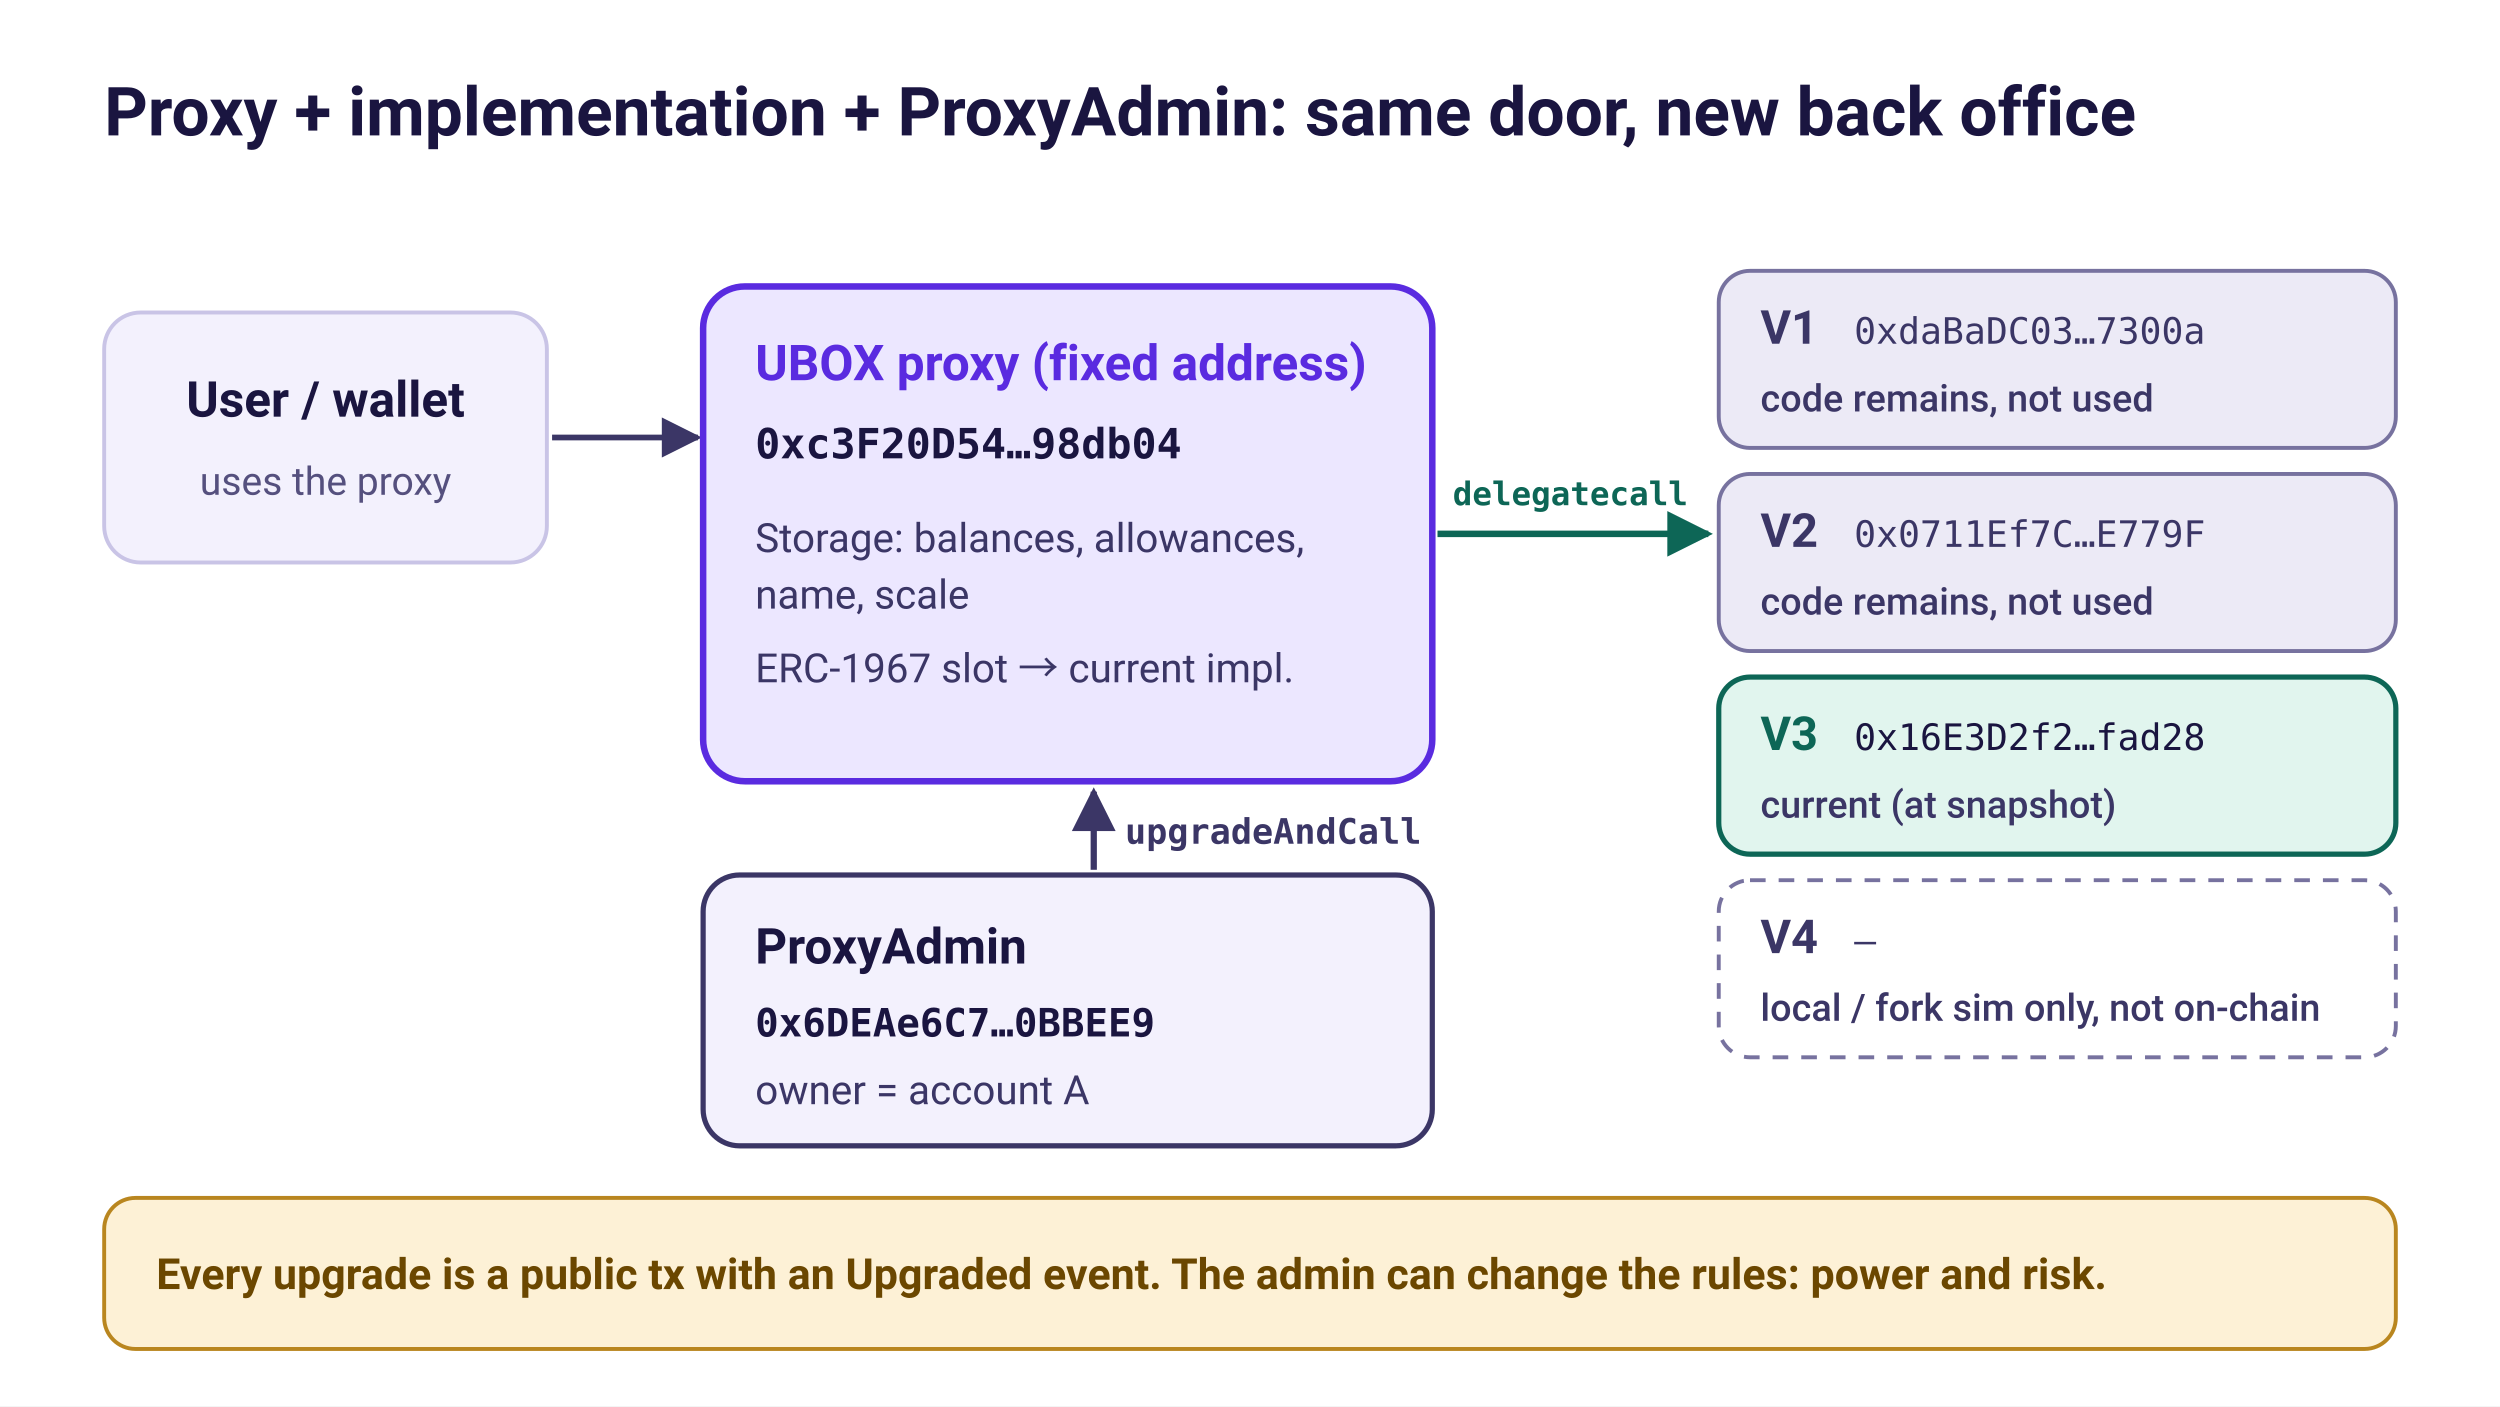
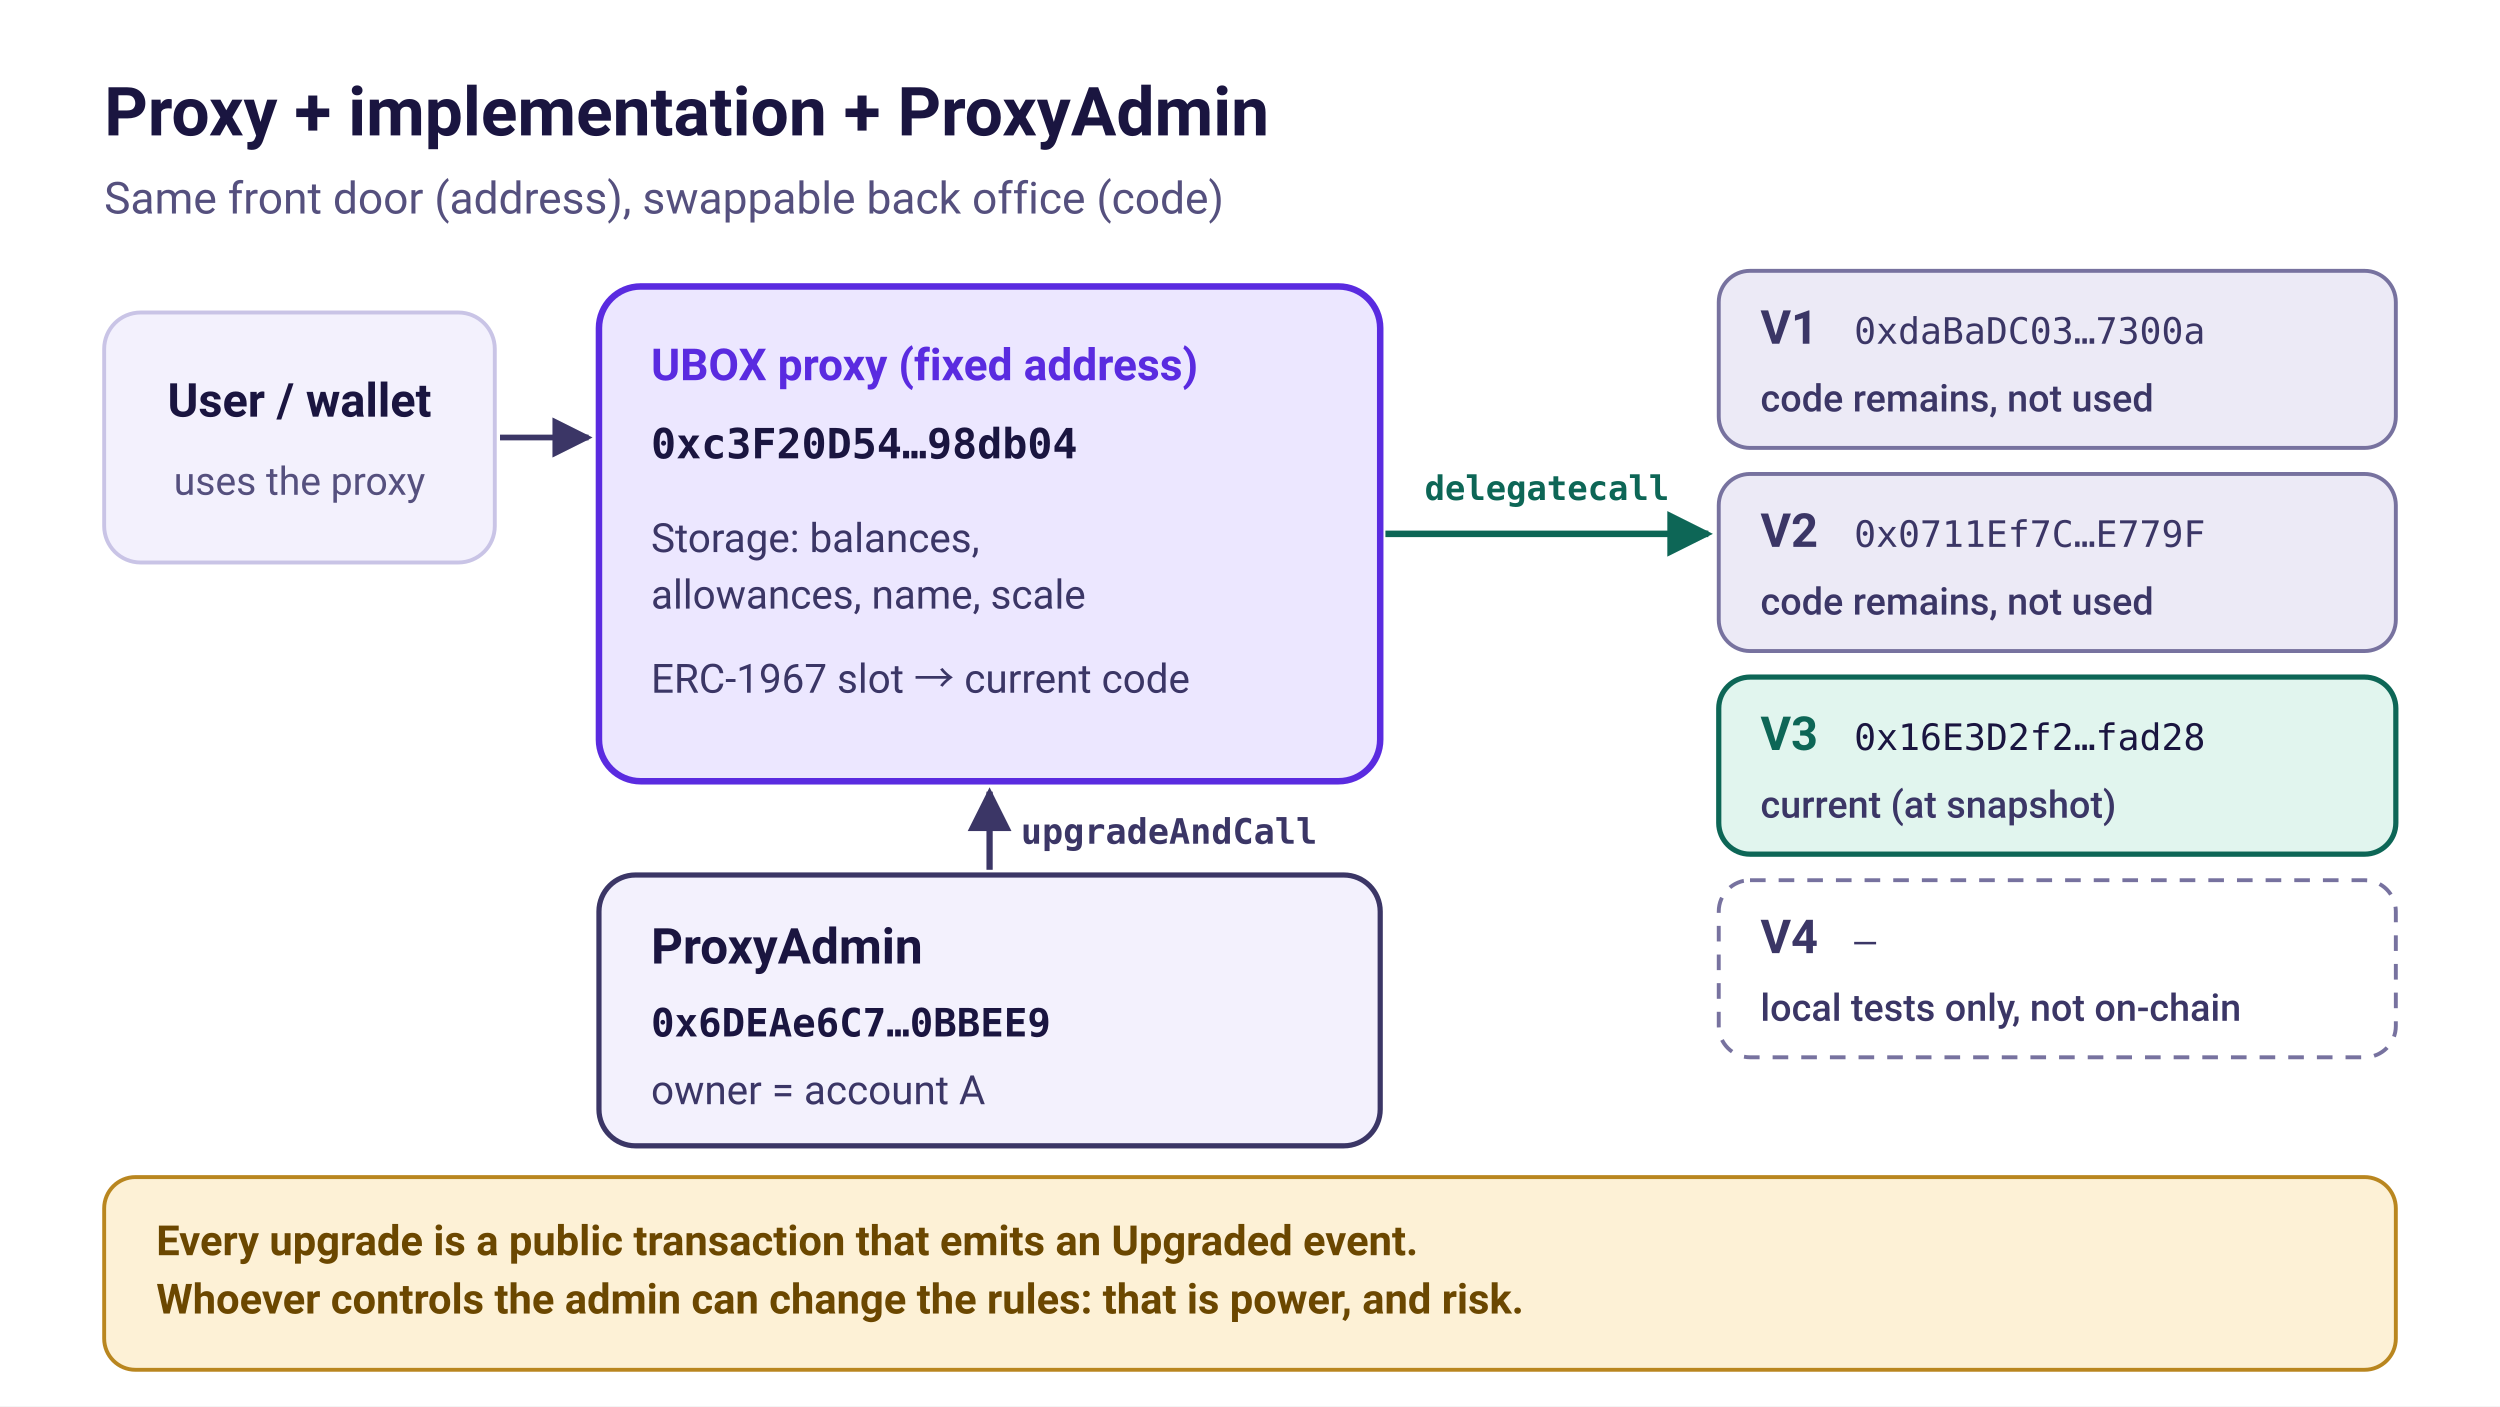
<svg xmlns="http://www.w3.org/2000/svg" viewBox="0 0 960 540" width="960" height="540" role="img" aria-labelledby="t d" lang="en">
  <defs>
    <marker id="a-ink" viewBox="0 0 10 10" refX="9" refY="5" markerWidth="7" markerHeight="7" orient="auto-start-reverse">
      <path d="M0 0L10 5L0 10z" fill="#3b3666" />
    </marker>
    <marker id="a-brand" viewBox="0 0 10 10" refX="9" refY="5" markerWidth="7" markerHeight="7" orient="auto-start-reverse">
      <path d="M0 0L10 5L0 10z" fill="#5a2be0" />
    </marker>
    <marker id="a-teal" viewBox="0 0 10 10" refX="9" refY="5" markerWidth="7" markerHeight="7" orient="auto-start-reverse">
      <path d="M0 0L10 5L0 10z" fill="#0d6656" />
    </marker>
    <marker id="a-grey" viewBox="0 0 10 10" refX="9" refY="5" markerWidth="7" markerHeight="7" orient="auto-start-reverse">
      <path d="M0 0L10 5L0 10z" fill="#77729f" />
    </marker>
  </defs>
  <rect width="960" height="540" fill="#ffffff" />
-   <text x="40" y="52" font-family="system-ui, -apple-system, 'Segoe UI', Roboto, 'PingFang SC', 'Hiragino Sans GB', 'Noto Sans CJK SC', 'Noto Sans SC', 'Microsoft YaHei', Arial, sans-serif" font-size="26" font-weight="700" fill="#1a1540" text-anchor="start">Proxy + implementation + ProxyAdmin: same door, new back office</text>
-   <rect x="40" y="120" width="170" height="96" rx="14" fill="#f3f1fd" stroke="#c9c4e6" stroke-width="1.5" />
-   <text x="125" y="160" font-family="system-ui, -apple-system, 'Segoe UI', Roboto, 'PingFang SC', 'Hiragino Sans GB', 'Noto Sans CJK SC', 'Noto Sans SC', 'Microsoft YaHei', Arial, sans-serif" font-size="19" font-weight="700" fill="#1a1540" text-anchor="middle">User / wallet</text>
-   <text x="125" y="190" font-family="system-ui, -apple-system, 'Segoe UI', Roboto, 'PingFang SC', 'Hiragino Sans GB', 'Noto Sans CJK SC', 'Noto Sans SC', 'Microsoft YaHei', Arial, sans-serif" font-size="15" font-weight="400" fill="#55507e" text-anchor="middle">uses the proxy</text>
-   <line x1="212" y1="168" x2="268" y2="168" stroke="#3b3666" stroke-width="2.2" marker-end="url(#a-ink)" />
-   <rect x="270" y="110" width="280" height="190" rx="16" fill="#ece7ff" stroke="#5a2be0" stroke-width="2.5" />
-   <text x="290" y="146" font-family="system-ui, -apple-system, 'Segoe UI', Roboto, 'PingFang SC', 'Hiragino Sans GB', 'Noto Sans CJK SC', 'Noto Sans SC', 'Microsoft YaHei', Arial, sans-serif" font-size="19" font-weight="700" fill="#5a2be0" text-anchor="start">UBOX proxy (fixed address)</text>
-   <text x="290" y="176" font-family="ui-monospace, 'SFMono-Regular', Menlo, Consolas, monospace" font-size="16" font-weight="600" fill="#1a1540" text-anchor="start">0xc3F20D54…98db04</text>
-   <text x="290" y="212.0" font-family="system-ui, -apple-system, 'Segoe UI', Roboto, 'PingFang SC', 'Hiragino Sans GB', 'Noto Sans CJK SC', 'Noto Sans SC', 'Microsoft YaHei', Arial, sans-serif" font-size="15.5" font-weight="400" fill="#3b3666" text-anchor="start">Storage: balances, allowances,</text>
-   <text x="290" y="233.7" font-family="system-ui, -apple-system, 'Segoe UI', Roboto, 'PingFang SC', 'Hiragino Sans GB', 'Noto Sans CJK SC', 'Noto Sans SC', 'Microsoft YaHei', Arial, sans-serif" font-size="15.5" font-weight="400" fill="#3b3666" text-anchor="start">name, scale</text>
-   <text x="290" y="262.0" font-family="system-ui, -apple-system, 'Segoe UI', Roboto, 'PingFang SC', 'Hiragino Sans GB', 'Noto Sans CJK SC', 'Noto Sans SC', 'Microsoft YaHei', Arial, sans-serif" font-size="15.5" font-weight="400" fill="#3b3666" text-anchor="start">ERC-1967 slot → current impl.</text>
-   <line x1="552" y1="205" x2="656" y2="205" stroke="#0d6656" stroke-width="2.5" marker-end="url(#a-teal)" />
-   <text x="603" y="194" font-family="ui-monospace, 'SFMono-Regular', Menlo, Consolas, monospace" font-size="12.5" font-weight="700" fill="#0d6656" text-anchor="middle">delegatecall</text>
+   <text x="40" y="52" font-family="system-ui, -apple-system, 'Segoe UI', Roboto, 'PingFang SC', 'Hiragino Sans GB', 'Noto Sans CJK SC', 'Noto Sans SC', 'Microsoft YaHei', Arial, sans-serif" font-size="26" font-weight="700" fill="#1a1540" text-anchor="start">Proxy + implementation + ProxyAdmin</text>
+   <text x="40" y="82" font-family="system-ui, -apple-system, 'Segoe UI', Roboto, 'PingFang SC', 'Hiragino Sans GB', 'Noto Sans CJK SC', 'Noto Sans SC', 'Microsoft YaHei', Arial, sans-serif" font-size="17" font-weight="400" fill="#55507e" text-anchor="start">Same front door (address), swappable back office (code)</text>
+   <rect x="40" y="120" width="150" height="96" rx="14" fill="#f3f1fd" stroke="#c9c4e6" stroke-width="1.5" />
+   <text x="115" y="160" font-family="system-ui, -apple-system, 'Segoe UI', Roboto, 'PingFang SC', 'Hiragino Sans GB', 'Noto Sans CJK SC', 'Noto Sans SC', 'Microsoft YaHei', Arial, sans-serif" font-size="18" font-weight="700" fill="#1a1540" text-anchor="middle">User / wallet</text>
+   <text x="115" y="190" font-family="system-ui, -apple-system, 'Segoe UI', Roboto, 'PingFang SC', 'Hiragino Sans GB', 'Noto Sans CJK SC', 'Noto Sans SC', 'Microsoft YaHei', Arial, sans-serif" font-size="15" font-weight="400" fill="#55507e" text-anchor="middle">uses the proxy</text>
+   <line x1="192" y1="168" x2="226" y2="168" stroke="#3b3666" stroke-width="2.2" marker-end="url(#a-ink)" />
+   <rect x="230" y="110" width="300" height="190" rx="16" fill="#ece7ff" stroke="#5a2be0" stroke-width="2.5" />
+   <text x="250" y="146" font-family="system-ui, -apple-system, 'Segoe UI', Roboto, 'PingFang SC', 'Hiragino Sans GB', 'Noto Sans CJK SC', 'Noto Sans SC', 'Microsoft YaHei', Arial, sans-serif" font-size="17" font-weight="700" fill="#5a2be0" text-anchor="start">UBOX proxy (fixed address)</text>
+   <text x="250" y="176" font-family="ui-monospace, 'SFMono-Regular', Menlo, Consolas, monospace" font-size="16" font-weight="600" fill="#1a1540" text-anchor="start">0xc3F20D54…98db04</text>
+   <text x="250" y="212.0" font-family="system-ui, -apple-system, 'Segoe UI', Roboto, 'PingFang SC', 'Hiragino Sans GB', 'Noto Sans CJK SC', 'Noto Sans SC', 'Microsoft YaHei', Arial, sans-serif" font-size="15.5" font-weight="400" fill="#3b3666" text-anchor="start">Storage: balances,</text>
+   <text x="250" y="233.7" font-family="system-ui, -apple-system, 'Segoe UI', Roboto, 'PingFang SC', 'Hiragino Sans GB', 'Noto Sans CJK SC', 'Noto Sans SC', 'Microsoft YaHei', Arial, sans-serif" font-size="15.5" font-weight="400" fill="#3b3666" text-anchor="start">allowances, name, scale</text>
+   <text x="250" y="266.0" font-family="system-ui, -apple-system, 'Segoe UI', Roboto, 'PingFang SC', 'Hiragino Sans GB', 'Noto Sans CJK SC', 'Noto Sans SC', 'Microsoft YaHei', Arial, sans-serif" font-size="15.5" font-weight="400" fill="#3b3666" text-anchor="start">ERC-1967 slot → current code</text>
+   <line x1="532" y1="205" x2="656" y2="205" stroke="#0d6656" stroke-width="2.5" marker-end="url(#a-teal)" />
+   <text x="594" y="192" font-family="ui-monospace, 'SFMono-Regular', Menlo, Consolas, monospace" font-size="13" font-weight="700" fill="#0d6656" text-anchor="middle">delegatecall</text>
  <rect x="660" y="104" width="260" height="68" rx="12" fill="#eceaf6" stroke="#77729f" stroke-width="1.5" />
  <text x="676" y="132" font-family="system-ui, -apple-system, 'Segoe UI', Roboto, 'PingFang SC', 'Hiragino Sans GB', 'Noto Sans CJK SC', 'Noto Sans SC', 'Microsoft YaHei', Arial, sans-serif" font-size="18" font-weight="700" fill="#3b3666" text-anchor="start">V1</text>
  <text x="712" y="132" font-family="ui-monospace, 'SFMono-Regular', Menlo, Consolas, monospace" font-size="14" font-weight="500" fill="#3b3666" text-anchor="start">0xdaBaDC03…7300a</text>
  <text x="676" y="158" font-family="system-ui, -apple-system, 'Segoe UI', Roboto, 'PingFang SC', 'Hiragino Sans GB', 'Noto Sans CJK SC', 'Noto Sans SC', 'Microsoft YaHei', Arial, sans-serif" font-size="14.5" font-weight="500" fill="#3b3666" text-anchor="start">code remains, not used</text>
  <rect x="660" y="182" width="260" height="68" rx="12" fill="#eceaf6" stroke="#77729f" stroke-width="1.5" />
  <text x="676" y="210" font-family="system-ui, -apple-system, 'Segoe UI', Roboto, 'PingFang SC', 'Hiragino Sans GB', 'Noto Sans CJK SC', 'Noto Sans SC', 'Microsoft YaHei', Arial, sans-serif" font-size="18" font-weight="700" fill="#3b3666" text-anchor="start">V2</text>
  <text x="712" y="210" font-family="ui-monospace, 'SFMono-Regular', Menlo, Consolas, monospace" font-size="14" font-weight="500" fill="#3b3666" text-anchor="start">0x0711Ef7C…E779F</text>
  <text x="676" y="236" font-family="system-ui, -apple-system, 'Segoe UI', Roboto, 'PingFang SC', 'Hiragino Sans GB', 'Noto Sans CJK SC', 'Noto Sans SC', 'Microsoft YaHei', Arial, sans-serif" font-size="14.5" font-weight="500" fill="#3b3666" text-anchor="start">code remains, not used</text>
  <rect x="660" y="260" width="260" height="68" rx="12" fill="#e1f5ee" stroke="#0d6656" stroke-width="2" />
  <text x="676" y="288" font-family="system-ui, -apple-system, 'Segoe UI', Roboto, 'PingFang SC', 'Hiragino Sans GB', 'Noto Sans CJK SC', 'Noto Sans SC', 'Microsoft YaHei', Arial, sans-serif" font-size="18" font-weight="700" fill="#0d6656" text-anchor="start">V3</text>
  <text x="712" y="288" font-family="ui-monospace, 'SFMono-Regular', Menlo, Consolas, monospace" font-size="14" font-weight="500" fill="#1a1540" text-anchor="start">0x16E3D2f2…fad28</text>
  <text x="676" y="314" font-family="system-ui, -apple-system, 'Segoe UI', Roboto, 'PingFang SC', 'Hiragino Sans GB', 'Noto Sans CJK SC', 'Noto Sans SC', 'Microsoft YaHei', Arial, sans-serif" font-size="14.5" font-weight="500" fill="#3b3666" text-anchor="start">current (at snapshot)</text>
  <rect x="660" y="338" width="260" height="68" rx="12" fill="#ffffff" stroke="#77729f" stroke-width="1.5" stroke-dasharray="6 5" />
  <text x="676" y="366" font-family="system-ui, -apple-system, 'Segoe UI', Roboto, 'PingFang SC', 'Hiragino Sans GB', 'Noto Sans CJK SC', 'Noto Sans SC', 'Microsoft YaHei', Arial, sans-serif" font-size="18" font-weight="700" fill="#3b3666" text-anchor="start">V4</text>
  <text x="712" y="366" font-family="ui-monospace, 'SFMono-Regular', Menlo, Consolas, monospace" font-size="14" font-weight="500" fill="#3b3666" text-anchor="start">—</text>
-   <text x="676" y="392" font-family="system-ui, -apple-system, 'Segoe UI', Roboto, 'PingFang SC', 'Hiragino Sans GB', 'Noto Sans CJK SC', 'Noto Sans SC', 'Microsoft YaHei', Arial, sans-serif" font-size="14.5" font-weight="500" fill="#3b3666" text-anchor="start">local / fork sim only, not on-chain</text>
-   <rect x="270" y="336" width="280" height="104" rx="14" fill="#f3f1fd" stroke="#3b3666" stroke-width="2" />
-   <text x="290" y="370" font-family="system-ui, -apple-system, 'Segoe UI', Roboto, 'PingFang SC', 'Hiragino Sans GB', 'Noto Sans CJK SC', 'Noto Sans SC', 'Microsoft YaHei', Arial, sans-serif" font-size="19" font-weight="700" fill="#1a1540" text-anchor="start">ProxyAdmin</text>
-   <text x="290" y="398" font-family="ui-monospace, 'SFMono-Regular', Menlo, Consolas, monospace" font-size="15" font-weight="600" fill="#1a1540" text-anchor="start">0x6DEAe6C7…0BBEE9</text>
-   <text x="290" y="424" font-family="system-ui, -apple-system, 'Segoe UI', Roboto, 'PingFang SC', 'Hiragino Sans GB', 'Noto Sans CJK SC', 'Noto Sans SC', 'Microsoft YaHei', Arial, sans-serif" font-size="15.5" font-weight="400" fill="#3b3666" text-anchor="start">owner = account A</text>
-   <line x1="420" y1="334" x2="420" y2="304" stroke="#3b3666" stroke-width="2.4" marker-end="url(#a-ink)" />
-   <text x="432" y="324" font-family="ui-monospace, 'SFMono-Regular', Menlo, Consolas, monospace" font-size="13.5" font-weight="600" fill="#3b3666" text-anchor="start">upgradeAndCall</text>
-   <rect x="40" y="460" width="880" height="58" rx="12" fill="#fdf1d6" stroke="#b9861f" stroke-width="1.5" />
-   <text x="60" y="495" font-family="system-ui, -apple-system, 'Segoe UI', Roboto, 'PingFang SC', 'Hiragino Sans GB', 'Noto Sans CJK SC', 'Noto Sans SC', 'Microsoft YaHei', Arial, sans-serif" font-size="16.5" font-weight="600" fill="#6b4700" text-anchor="start">Every upgrade is a public tx with an Upgraded event. The admin can change the rules: power and risk.</text>
+   <text x="676" y="392" font-family="system-ui, -apple-system, 'Segoe UI', Roboto, 'PingFang SC', 'Hiragino Sans GB', 'Noto Sans CJK SC', 'Noto Sans SC', 'Microsoft YaHei', Arial, sans-serif" font-size="14.5" font-weight="500" fill="#3b3666" text-anchor="start">local tests only, not on-chain</text>
+   <rect x="230" y="336" width="300" height="104" rx="14" fill="#f3f1fd" stroke="#3b3666" stroke-width="2" />
+   <text x="250" y="370" font-family="system-ui, -apple-system, 'Segoe UI', Roboto, 'PingFang SC', 'Hiragino Sans GB', 'Noto Sans CJK SC', 'Noto Sans SC', 'Microsoft YaHei', Arial, sans-serif" font-size="19" font-weight="700" fill="#1a1540" text-anchor="start">ProxyAdmin</text>
+   <text x="250" y="398" font-family="ui-monospace, 'SFMono-Regular', Menlo, Consolas, monospace" font-size="15" font-weight="600" fill="#1a1540" text-anchor="start">0x6DEAe6C7…0BBEE9</text>
+   <text x="250" y="424" font-family="system-ui, -apple-system, 'Segoe UI', Roboto, 'PingFang SC', 'Hiragino Sans GB', 'Noto Sans CJK SC', 'Noto Sans SC', 'Microsoft YaHei', Arial, sans-serif" font-size="15.5" font-weight="400" fill="#3b3666" text-anchor="start">owner = account A</text>
+   <line x1="380" y1="334" x2="380" y2="304" stroke="#3b3666" stroke-width="2.4" marker-end="url(#a-ink)" />
+   <text x="392" y="324" font-family="ui-monospace, 'SFMono-Regular', Menlo, Consolas, monospace" font-size="13.5" font-weight="600" fill="#3b3666" text-anchor="start">upgradeAndCall</text>
+   <rect x="40" y="452" width="880" height="74" rx="12" fill="#fdf1d6" stroke="#b9861f" stroke-width="1.5" />
+   <text x="60" y="482.0" font-family="system-ui, -apple-system, 'Segoe UI', Roboto, 'PingFang SC', 'Hiragino Sans GB', 'Noto Sans CJK SC', 'Noto Sans SC', 'Microsoft YaHei', Arial, sans-serif" font-size="16" font-weight="600" fill="#6b4700" text-anchor="start">Every upgrade is a public transaction that emits an Upgraded event.</text>
+   <text x="60" y="504.4" font-family="system-ui, -apple-system, 'Segoe UI', Roboto, 'PingFang SC', 'Hiragino Sans GB', 'Noto Sans CJK SC', 'Noto Sans SC', 'Microsoft YaHei', Arial, sans-serif" font-size="16" font-weight="600" fill="#6b4700" text-anchor="start">Whoever controls the admin can change the rules: that is power, and risk.</text>
</svg>
